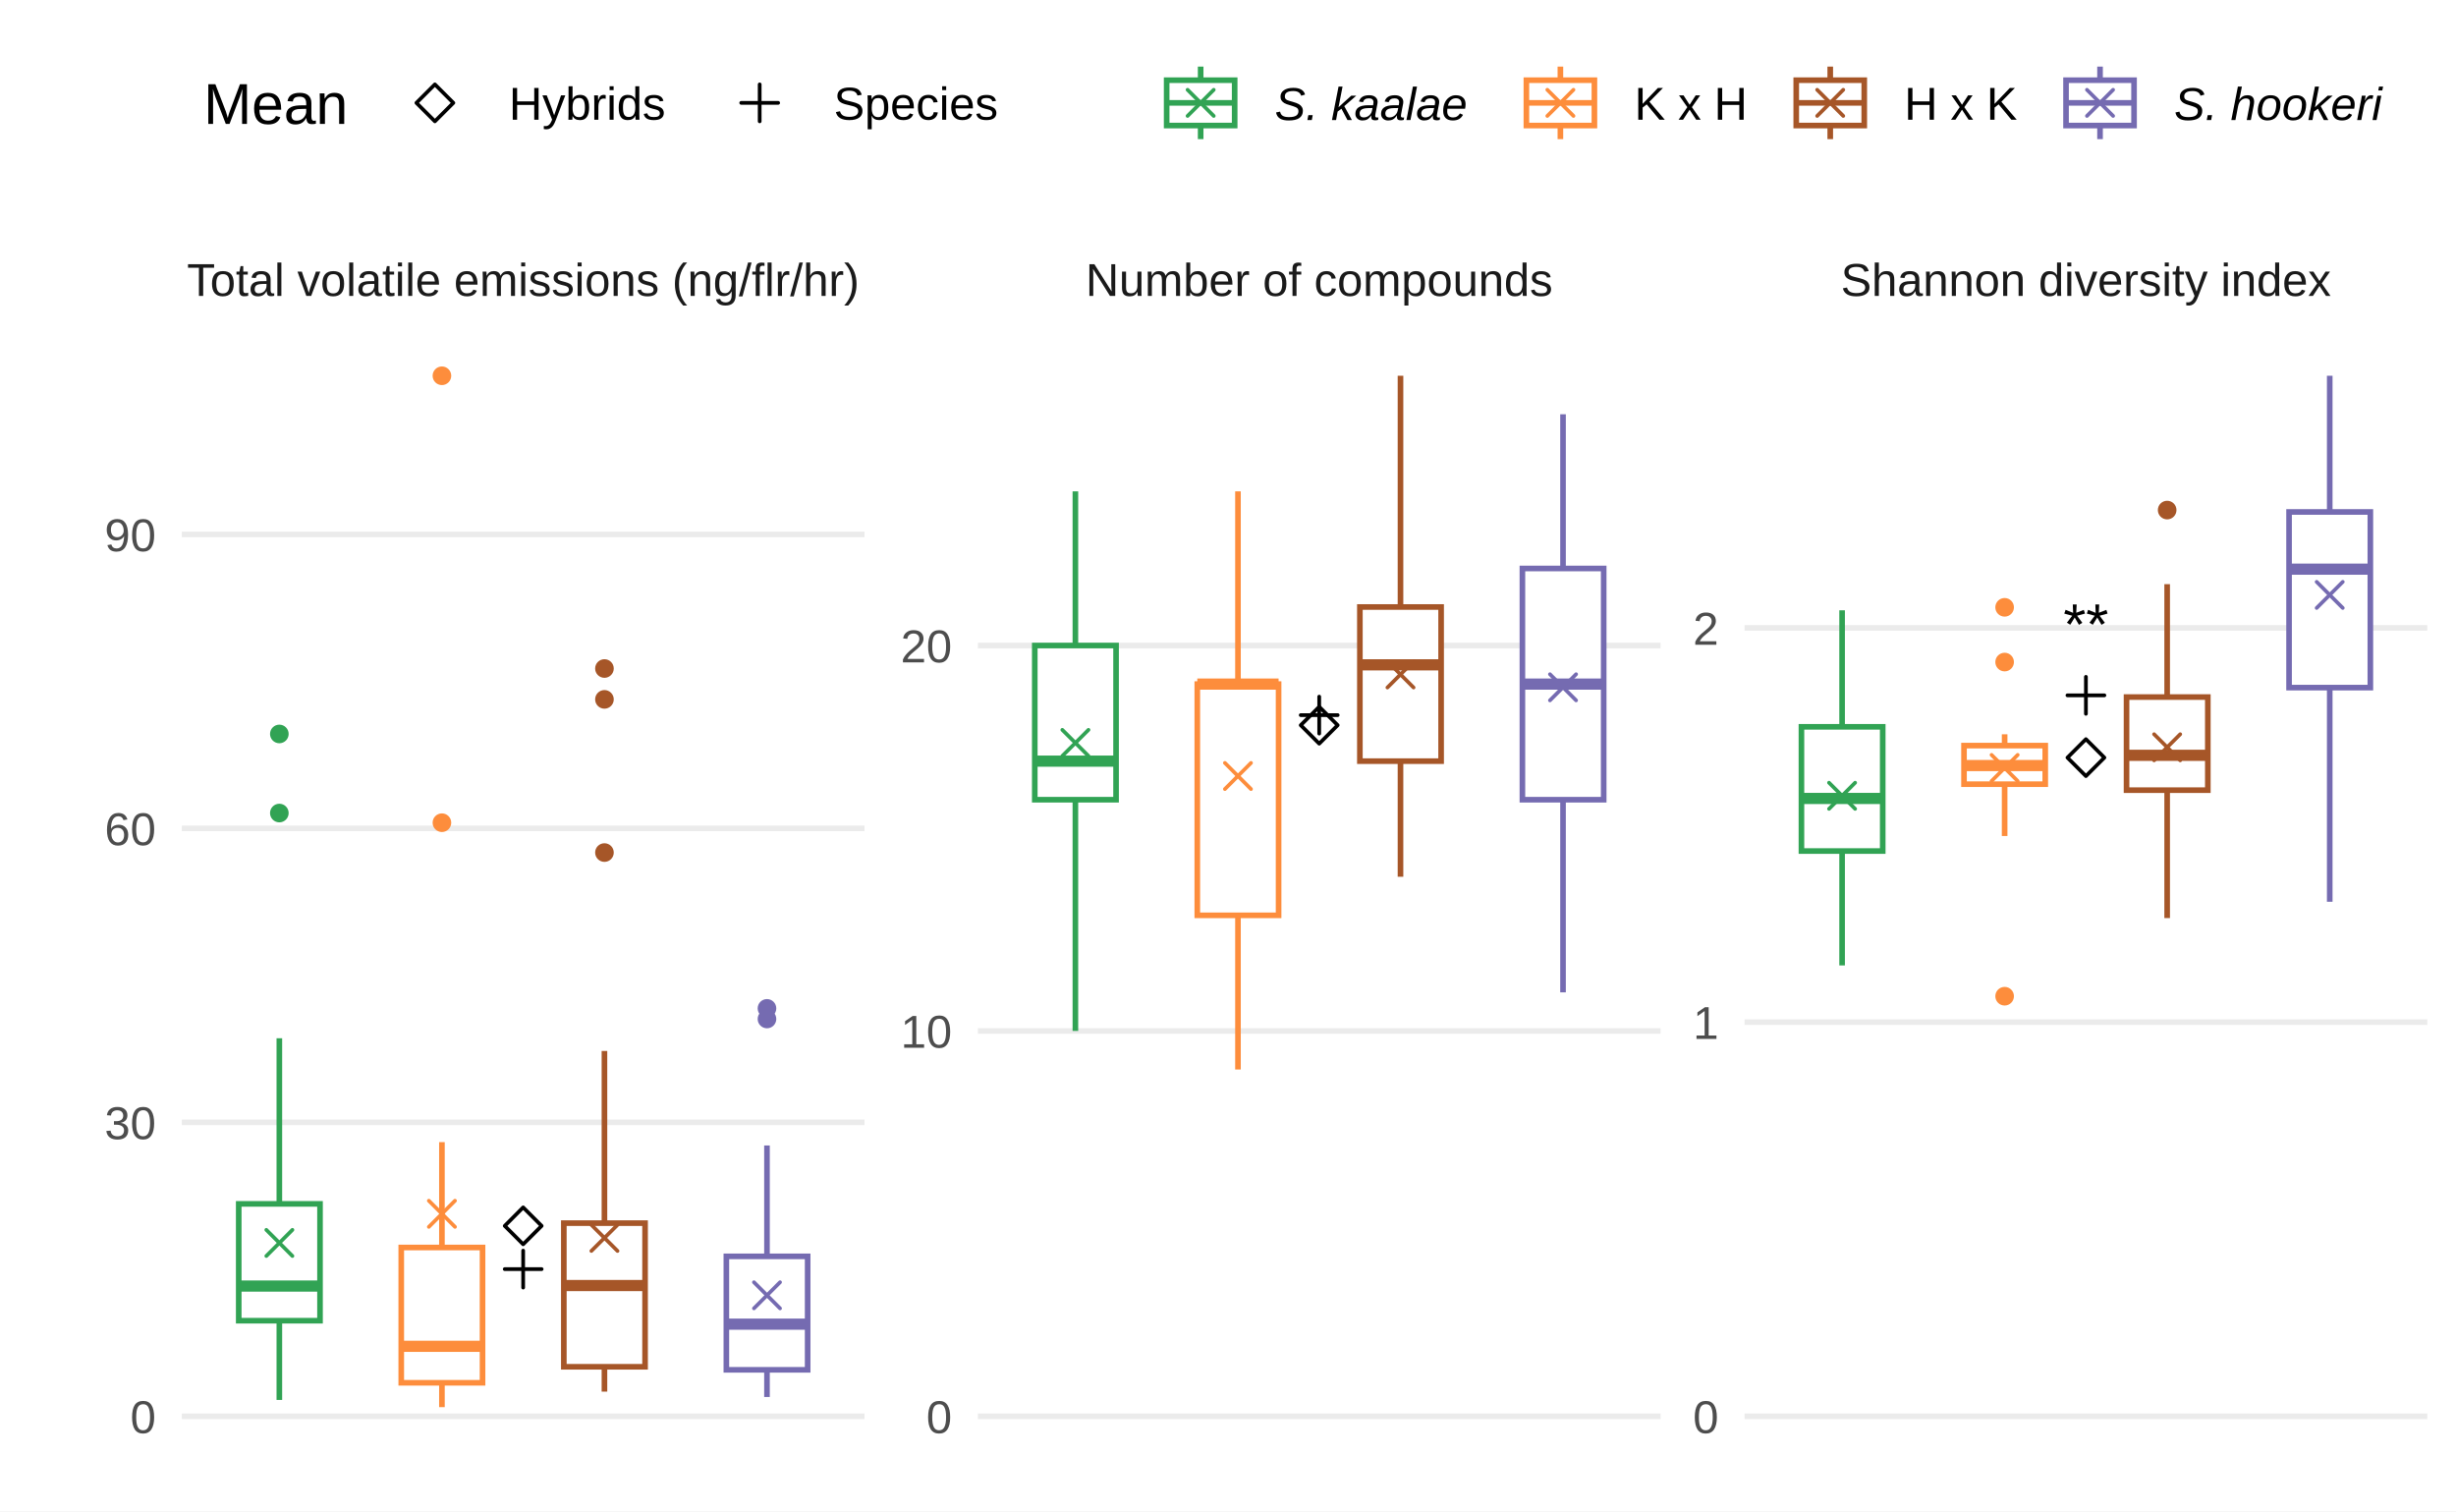
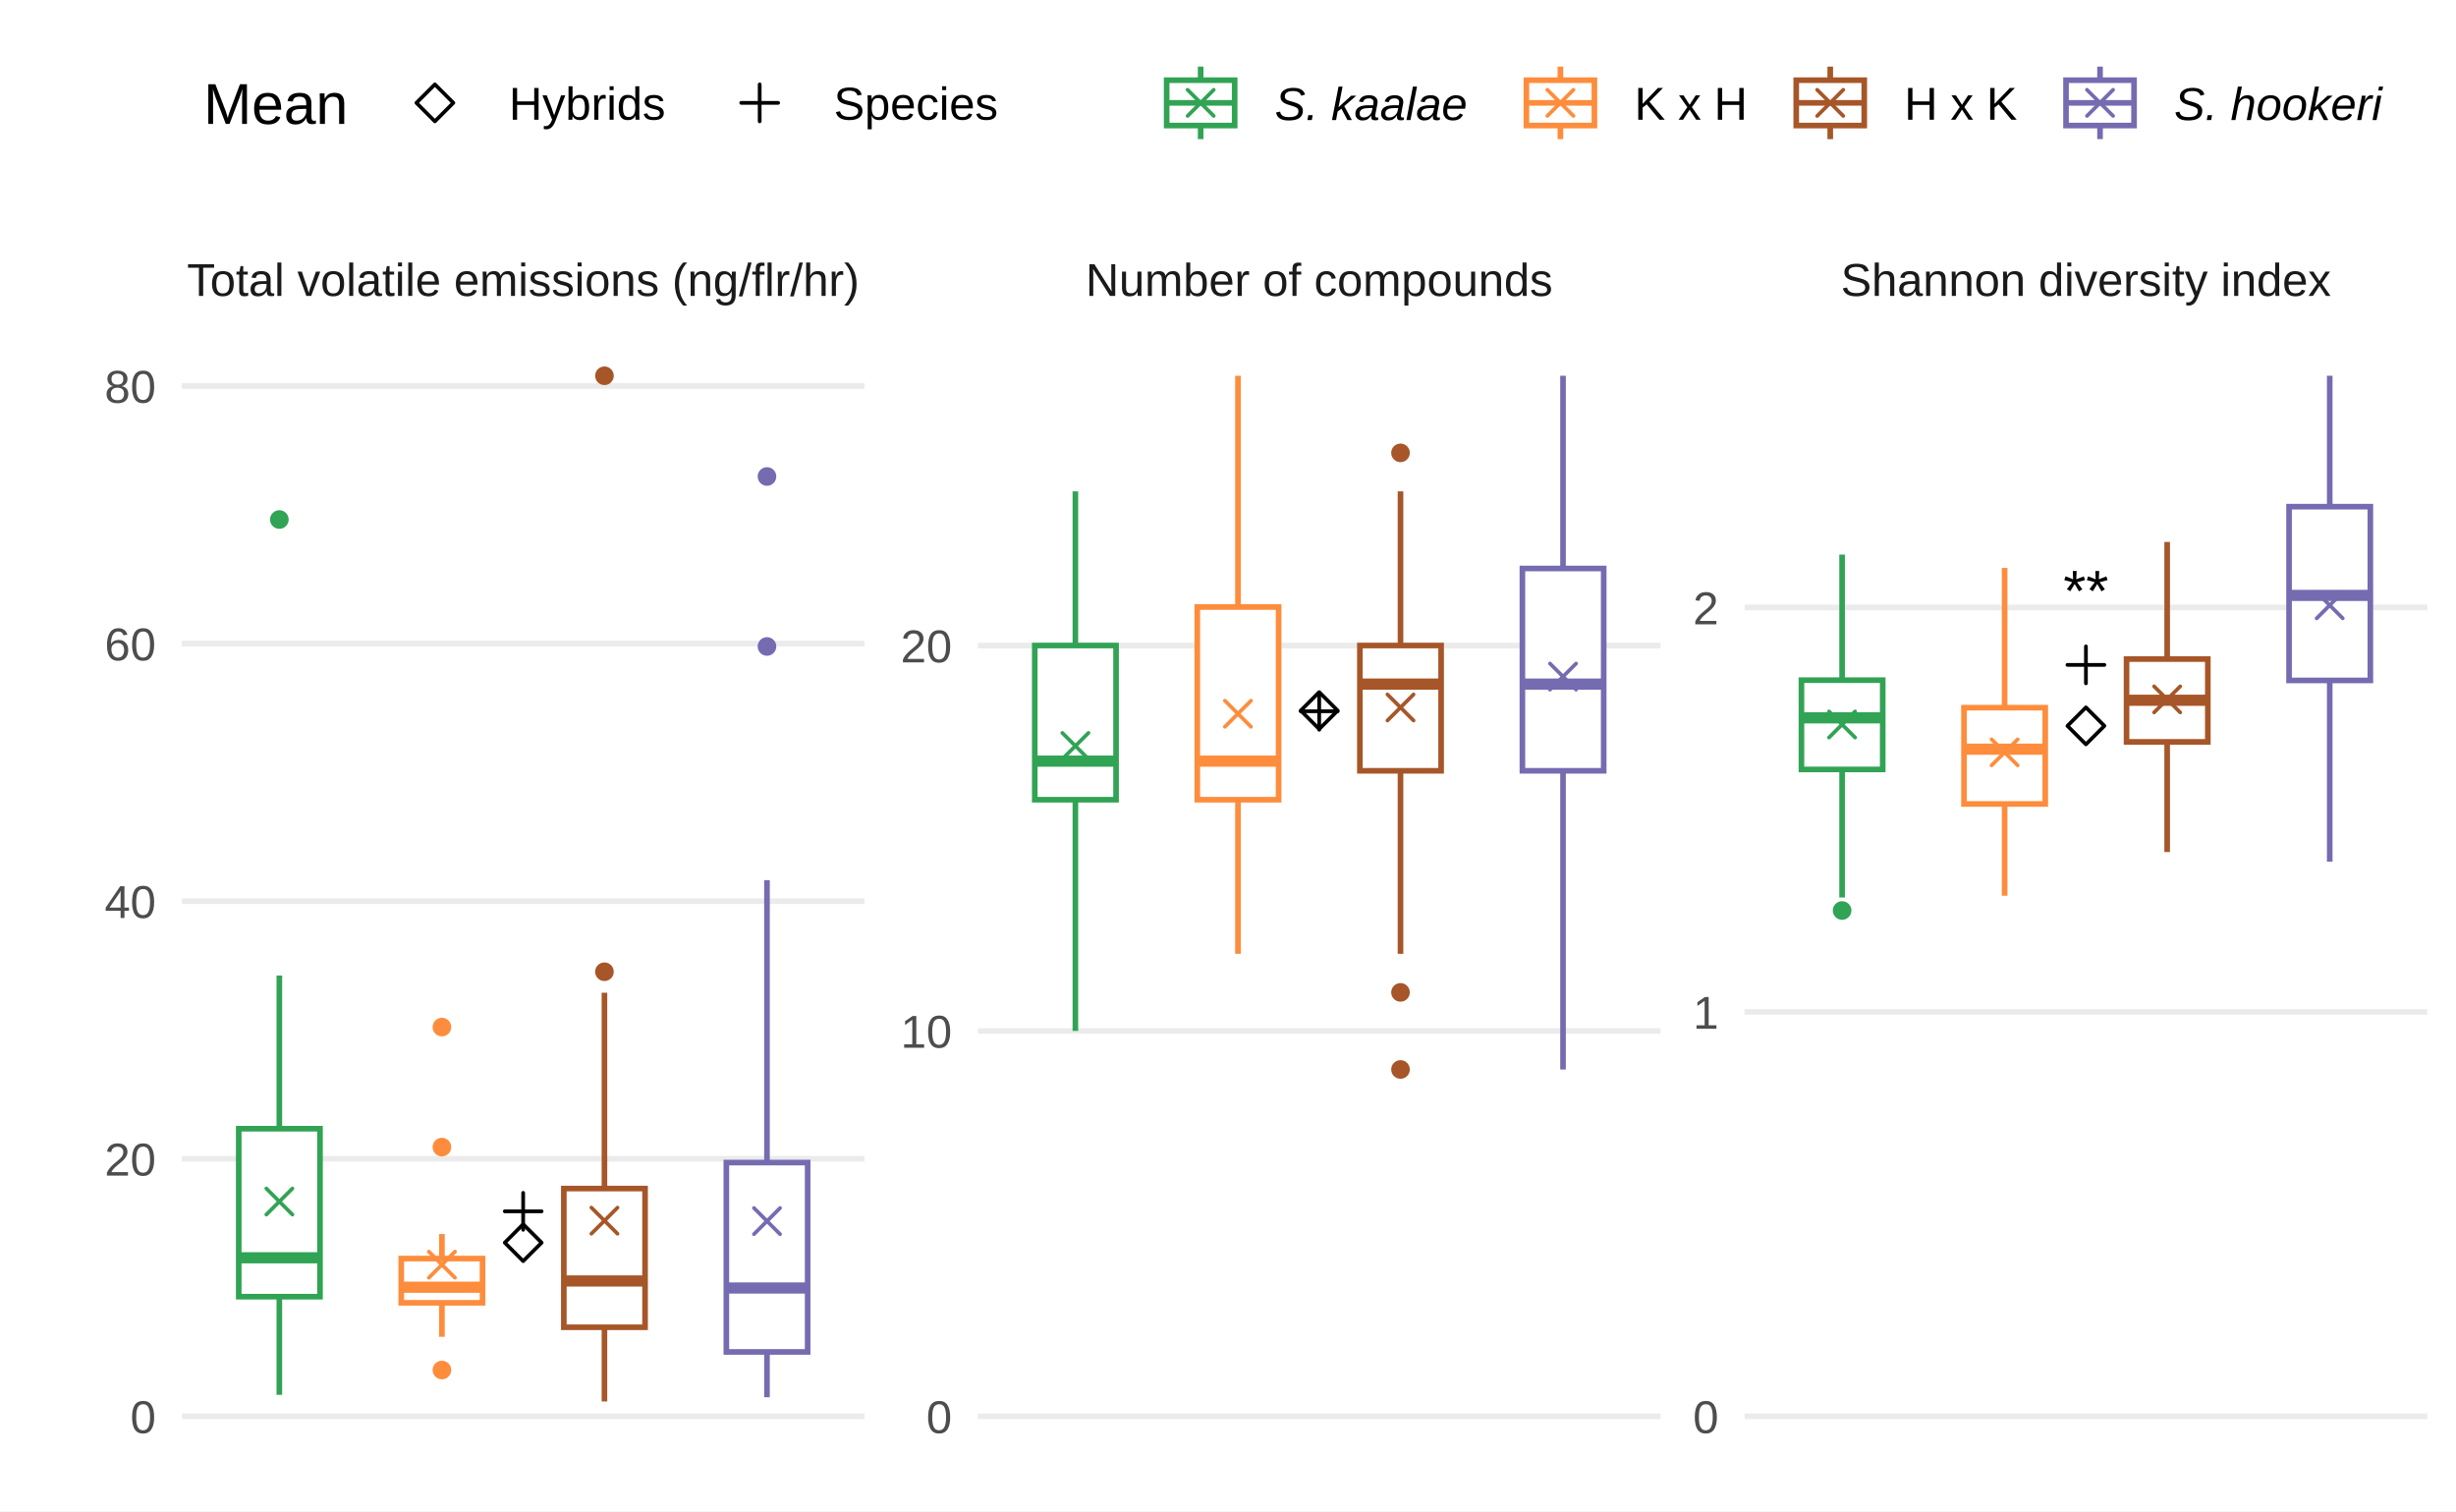
<svg xmlns="http://www.w3.org/2000/svg" class="svglite" width="468.00pt" height="288.00pt" viewBox="0 0 468.00 288.00">
  <defs>
    <style type="text/css">
    .svglite line, .svglite polyline, .svglite polygon, .svglite path, .svglite rect, .svglite circle {
      fill: none;
      stroke: #000000;
      stroke-linecap: round;
      stroke-linejoin: round;
      stroke-miterlimit: 10.00;
    }
    .svglite text {
      white-space: pre;
    }
  </style>
  </defs>
  <rect width="100%" height="100%" style="stroke: none; fill: #FFFFFF;" />
  <defs>
    <clipPath id="cpMC4wMHw0NjguMDB8MC4wMHwyODguMDA=">
      <rect x="0.00" y="0.00" width="468.00" height="288.00" />
    </clipPath>
  </defs>
  <g clip-path="url(#cpMC4wMHw0NjguMDB8MC4wMHwyODguMDA=)">
</g>
  <defs>
    <clipPath id="cpMzQuNjV8MTY0Ljc0fDYxLjY5fDI3OS43OA==">
      <rect x="34.65" y="61.69" width="130.09" height="218.09" />
    </clipPath>
  </defs>
  <g clip-path="url(#cpMzQuNjV8MTY0Ljc0fDYxLjY5fDI3OS43OA==)">
    <polyline points="34.65,269.87 164.74,269.87 " style="stroke-width: 1.07; stroke: #EBEBEB; stroke-linecap: butt;" />
-     <polyline points="34.65,213.85 164.74,213.85 " style="stroke-width: 1.07; stroke: #EBEBEB; stroke-linecap: butt;" />
-     <polyline points="34.65,157.84 164.74,157.84 " style="stroke-width: 1.07; stroke: #EBEBEB; stroke-linecap: butt;" />
-     <polyline points="34.65,101.83 164.74,101.83 " style="stroke-width: 1.07; stroke: #EBEBEB; stroke-linecap: butt;" />
-     <circle cx="53.23" cy="154.92" r="1.42" style="stroke-width: 0.71; stroke: #31A354; fill: #31A354;" />
-     <circle cx="53.23" cy="139.85" r="1.42" style="stroke-width: 0.71; stroke: #31A354; fill: #31A354;" />
-     <line x1="53.23" y1="229.39" x2="53.23" y2="197.83" style="stroke-width: 1.07; stroke: #31A354; stroke-linecap: butt;" />
-     <line x1="53.23" y1="251.65" x2="53.23" y2="266.75" style="stroke-width: 1.07; stroke: #31A354; stroke-linecap: butt;" />
-     <polygon points="45.49,229.39 45.49,251.65 60.98,251.65 60.98,229.39 45.49,229.39 " style="stroke-width: 1.07; stroke: #31A354; stroke-linecap: butt; stroke-linejoin: miter; fill: #FFFFFF;" />
-     <line x1="45.49" y1="245.05" x2="60.98" y2="245.05" style="stroke-width: 2.13; stroke: #31A354; stroke-linecap: butt; stroke-linejoin: miter;" />
-     <circle cx="84.21" cy="156.76" r="1.42" style="stroke-width: 0.71; stroke: #FD8D3C; fill: #FD8D3C;" />
-     <circle cx="84.21" cy="71.60" r="1.42" style="stroke-width: 0.71; stroke: #FD8D3C; fill: #FD8D3C;" />
-     <line x1="84.21" y1="237.70" x2="84.21" y2="217.62" style="stroke-width: 1.07; stroke: #FD8D3C; stroke-linecap: butt;" />
-     <line x1="84.21" y1="263.48" x2="84.21" y2="268.12" style="stroke-width: 1.07; stroke: #FD8D3C; stroke-linecap: butt;" />
-     <polygon points="76.46,237.70 76.46,263.48 91.95,263.48 91.95,237.70 76.46,237.70 " style="stroke-width: 1.07; stroke: #FD8D3C; stroke-linecap: butt; stroke-linejoin: miter; fill: #FFFFFF;" />
-     <line x1="76.46" y1="256.53" x2="91.95" y2="256.53" style="stroke-width: 2.13; stroke: #FD8D3C; stroke-linecap: butt; stroke-linejoin: miter;" />
-     <circle cx="115.18" cy="127.38" r="1.42" style="stroke-width: 0.71; stroke: #A65628; fill: #A65628;" />
-     <circle cx="115.18" cy="162.45" r="1.42" style="stroke-width: 0.71; stroke: #A65628; fill: #A65628;" />
-     <circle cx="115.18" cy="133.26" r="1.42" style="stroke-width: 0.71; stroke: #A65628; fill: #A65628;" />
-     <line x1="115.18" y1="233.06" x2="115.18" y2="200.26" style="stroke-width: 1.07; stroke: #A65628; stroke-linecap: butt;" />
-     <line x1="115.18" y1="260.43" x2="115.18" y2="265.16" style="stroke-width: 1.07; stroke: #A65628; stroke-linecap: butt;" />
-     <polygon points="107.44,233.06 107.44,260.43 122.92,260.43 122.92,233.06 107.44,233.06 " style="stroke-width: 1.07; stroke: #A65628; stroke-linecap: butt; stroke-linejoin: miter; fill: #FFFFFF;" />
-     <line x1="107.44" y1="244.95" x2="122.92" y2="244.95" style="stroke-width: 2.13; stroke: #A65628; stroke-linecap: butt; stroke-linejoin: miter;" />
-     <circle cx="146.15" cy="192.14" r="1.42" style="stroke-width: 0.71; stroke: #756BB1; fill: #756BB1;" />
-     <circle cx="146.15" cy="194.16" r="1.42" style="stroke-width: 0.71; stroke: #756BB1; fill: #756BB1;" />
-     <line x1="146.15" y1="239.39" x2="146.15" y2="218.26" style="stroke-width: 1.07; stroke: #756BB1; stroke-linecap: butt;" />
-     <line x1="146.15" y1="261.01" x2="146.15" y2="266.18" style="stroke-width: 1.07; stroke: #756BB1; stroke-linecap: butt;" />
-     <polygon points="138.41,239.39 138.41,261.01 153.90,261.01 153.90,239.39 138.41,239.39 " style="stroke-width: 1.07; stroke: #756BB1; stroke-linecap: butt; stroke-linejoin: miter; fill: #FFFFFF;" />
-     <line x1="138.41" y1="252.31" x2="153.90" y2="252.31" style="stroke-width: 2.13; stroke: #756BB1; stroke-linecap: butt; stroke-linejoin: miter;" />
-     <text x="99.69" y="233.97" text-anchor="middle" style="font-size: 11.04px; font-family: &quot;Arial&quot;;"> </text>
-     <line x1="50.75" y1="239.32" x2="55.72" y2="234.34" style="stroke-width: 0.71; stroke: #31A354;" />
-     <line x1="50.75" y1="234.34" x2="55.72" y2="239.32" style="stroke-width: 0.71; stroke: #31A354;" />
-     <line x1="81.72" y1="233.77" x2="86.70" y2="228.79" style="stroke-width: 0.71; stroke: #FD8D3C;" />
-     <line x1="81.72" y1="228.79" x2="86.70" y2="233.77" style="stroke-width: 0.71; stroke: #FD8D3C;" />
-     <line x1="112.69" y1="238.36" x2="117.67" y2="233.39" style="stroke-width: 0.71; stroke: #A65628;" />
-     <line x1="112.69" y1="233.39" x2="117.67" y2="238.36" style="stroke-width: 0.71; stroke: #A65628;" />
-     <line x1="143.67" y1="249.30" x2="148.64" y2="244.32" style="stroke-width: 0.71; stroke: #756BB1;" />
-     <line x1="143.67" y1="244.32" x2="148.64" y2="249.30" style="stroke-width: 0.71; stroke: #756BB1;" />
-     <line x1="96.18" y1="241.82" x2="103.21" y2="241.82" style="stroke-width: 0.71;" />
-     <line x1="99.69" y1="245.34" x2="99.69" y2="238.30" style="stroke-width: 0.71;" />
-     <polygon points="96.18,233.58 99.69,230.06 103.21,233.58 99.69,237.09 " style="stroke-width: 0.71;" />
+     <polyline points="34.65,220.79 164.74,220.79 " style="stroke-width: 1.07; stroke: #EBEBEB; stroke-linecap: butt;" />
+     <polyline points="34.65,171.71 164.74,171.71 " style="stroke-width: 1.07; stroke: #EBEBEB; stroke-linecap: butt;" />
+     <polyline points="34.65,122.63 164.74,122.63 " style="stroke-width: 1.07; stroke: #EBEBEB; stroke-linecap: butt;" />
+     <polyline points="34.65,73.56 164.74,73.56 " style="stroke-width: 1.07; stroke: #EBEBEB; stroke-linecap: butt;" />
+     <circle cx="53.23" cy="98.99" r="1.42" style="stroke-width: 0.71; stroke: #31A354; fill: #31A354;" />
+     <line x1="53.23" y1="215.07" x2="53.23" y2="185.88" style="stroke-width: 1.07; stroke: #31A354; stroke-linecap: butt;" />
+     <line x1="53.23" y1="247.07" x2="53.23" y2="265.78" style="stroke-width: 1.07; stroke: #31A354; stroke-linecap: butt;" />
+     <polygon points="45.49,215.07 45.49,247.07 60.98,247.07 60.98,215.07 45.49,215.07 " style="stroke-width: 1.07; stroke: #31A354; stroke-linecap: butt; stroke-linejoin: miter; fill: #FFFFFF;" />
+     <line x1="45.49" y1="239.66" x2="60.98" y2="239.66" style="stroke-width: 2.13; stroke: #31A354; stroke-linecap: butt; stroke-linejoin: miter;" />
+     <circle cx="84.21" cy="261.05" r="1.42" style="stroke-width: 0.71; stroke: #FD8D3C; fill: #FD8D3C;" />
+     <circle cx="84.21" cy="218.57" r="1.42" style="stroke-width: 0.71; stroke: #FD8D3C; fill: #FD8D3C;" />
+     <circle cx="84.21" cy="195.70" r="1.42" style="stroke-width: 0.71; stroke: #FD8D3C; fill: #FD8D3C;" />
+     <line x1="84.21" y1="239.81" x2="84.21" y2="235.14" style="stroke-width: 1.07; stroke: #FD8D3C; stroke-linecap: butt;" />
+     <line x1="84.21" y1="248.24" x2="84.21" y2="254.72" style="stroke-width: 1.07; stroke: #FD8D3C; stroke-linecap: butt;" />
+     <polygon points="76.46,239.81 76.46,248.24 91.95,248.24 91.95,239.81 76.46,239.81 " style="stroke-width: 1.07; stroke: #FD8D3C; stroke-linecap: butt; stroke-linejoin: miter; fill: #FFFFFF;" />
+     <line x1="76.46" y1="245.27" x2="91.95" y2="245.27" style="stroke-width: 2.13; stroke: #FD8D3C; stroke-linecap: butt; stroke-linejoin: miter;" />
+     <circle cx="115.18" cy="185.16" r="1.42" style="stroke-width: 0.71; stroke: #A65628; fill: #A65628;" />
+     <circle cx="115.18" cy="71.60" r="1.42" style="stroke-width: 0.71; stroke: #A65628; fill: #A65628;" />
+     <line x1="115.18" y1="226.47" x2="115.18" y2="189.16" style="stroke-width: 1.07; stroke: #A65628; stroke-linecap: butt;" />
+     <line x1="115.18" y1="252.90" x2="115.18" y2="267.04" style="stroke-width: 1.07; stroke: #A65628; stroke-linecap: butt;" />
+     <polygon points="107.44,226.47 107.44,252.90 122.92,252.90 122.92,226.47 107.44,226.47 " style="stroke-width: 1.07; stroke: #A65628; stroke-linecap: butt; stroke-linejoin: miter; fill: #FFFFFF;" />
+     <line x1="107.44" y1="244.08" x2="122.92" y2="244.08" style="stroke-width: 2.13; stroke: #A65628; stroke-linecap: butt; stroke-linejoin: miter;" />
+     <circle cx="146.15" cy="90.79" r="1.42" style="stroke-width: 0.71; stroke: #756BB1; fill: #756BB1;" />
+     <circle cx="146.15" cy="123.18" r="1.42" style="stroke-width: 0.71; stroke: #756BB1; fill: #756BB1;" />
+     <line x1="146.15" y1="221.52" x2="146.15" y2="167.71" style="stroke-width: 1.07; stroke: #756BB1; stroke-linecap: butt;" />
+     <line x1="146.15" y1="257.60" x2="146.15" y2="266.23" style="stroke-width: 1.07; stroke: #756BB1; stroke-linecap: butt;" />
+     <polygon points="138.41,221.52 138.41,257.60 153.90,257.60 153.90,221.52 138.41,221.52 " style="stroke-width: 1.07; stroke: #756BB1; stroke-linecap: butt; stroke-linejoin: miter; fill: #FFFFFF;" />
+     <line x1="138.41" y1="245.42" x2="153.90" y2="245.42" style="stroke-width: 2.13; stroke: #756BB1; stroke-linecap: butt; stroke-linejoin: miter;" />
+     <text x="99.69" y="230.92" text-anchor="middle" style="font-size: 11.04px; font-family: &quot;Arial&quot;;"> </text>
+     <line x1="50.75" y1="231.43" x2="55.72" y2="226.46" style="stroke-width: 0.71; stroke: #31A354;" />
+     <line x1="50.75" y1="226.46" x2="55.72" y2="231.43" style="stroke-width: 0.71; stroke: #31A354;" />
+     <line x1="81.72" y1="243.46" x2="86.70" y2="238.49" style="stroke-width: 0.71; stroke: #FD8D3C;" />
+     <line x1="81.72" y1="238.49" x2="86.70" y2="243.46" style="stroke-width: 0.71; stroke: #FD8D3C;" />
+     <line x1="112.69" y1="235.08" x2="117.67" y2="230.10" style="stroke-width: 0.71; stroke: #A65628;" />
+     <line x1="112.69" y1="230.10" x2="117.67" y2="235.08" style="stroke-width: 0.71; stroke: #A65628;" />
+     <line x1="143.67" y1="235.16" x2="148.64" y2="230.18" style="stroke-width: 0.71; stroke: #756BB1;" />
+     <line x1="143.67" y1="230.18" x2="148.64" y2="235.16" style="stroke-width: 0.71; stroke: #756BB1;" />
+     <line x1="96.18" y1="230.81" x2="103.21" y2="230.81" style="stroke-width: 0.71;" />
+     <line x1="99.69" y1="234.33" x2="99.69" y2="227.29" style="stroke-width: 0.71;" />
+     <polygon points="96.18,236.78 99.69,233.27 103.21,236.78 99.69,240.30 " style="stroke-width: 0.71;" />
  </g>
  <g clip-path="url(#cpMC4wMHw0NjguMDB8MC4wMHwyODguMDA=)">
</g>
  <defs>
    <clipPath id="cpMTg2LjM0fDMxNi40M3w2MS42OXwyNzkuNzg=">
      <rect x="186.34" y="61.69" width="130.09" height="218.09" />
    </clipPath>
  </defs>
  <g clip-path="url(#cpMTg2LjM0fDMxNi40M3w2MS42OXwyNzkuNzg=)">
    <polyline points="186.34,269.87 316.43,269.87 " style="stroke-width: 1.07; stroke: #EBEBEB; stroke-linecap: butt;" />
    <polyline points="186.34,196.44 316.43,196.44 " style="stroke-width: 1.07; stroke: #EBEBEB; stroke-linecap: butt;" />
    <polyline points="186.34,123.00 316.43,123.00 " style="stroke-width: 1.07; stroke: #EBEBEB; stroke-linecap: butt;" />
    <line x1="204.92" y1="123.00" x2="204.92" y2="93.63" style="stroke-width: 1.07; stroke: #31A354; stroke-linecap: butt;" />
    <line x1="204.92" y1="152.38" x2="204.92" y2="196.44" style="stroke-width: 1.07; stroke: #31A354; stroke-linecap: butt;" />
    <polygon points="197.18,123.00 197.18,152.38 212.67,152.38 212.67,123.00 197.18,123.00 " style="stroke-width: 1.07; stroke: #31A354; stroke-linecap: butt; stroke-linejoin: miter; fill: #FFFFFF;" />
    <line x1="197.18" y1="145.03" x2="212.67" y2="145.03" style="stroke-width: 2.13; stroke: #31A354; stroke-linecap: butt; stroke-linejoin: miter;" />
-     <line x1="235.90" y1="130.35" x2="235.90" y2="93.63" style="stroke-width: 1.07; stroke: #FD8D3C; stroke-linecap: butt;" />
-     <line x1="235.90" y1="174.41" x2="235.90" y2="203.78" style="stroke-width: 1.07; stroke: #FD8D3C; stroke-linecap: butt;" />
-     <polygon points="228.15,130.35 228.15,174.41 243.64,174.41 243.64,130.35 228.15,130.35 " style="stroke-width: 1.07; stroke: #FD8D3C; stroke-linecap: butt; stroke-linejoin: miter; fill: #FFFFFF;" />
-     <line x1="228.15" y1="130.35" x2="243.64" y2="130.35" style="stroke-width: 2.13; stroke: #FD8D3C; stroke-linecap: butt; stroke-linejoin: miter;" />
-     <line x1="266.87" y1="115.66" x2="266.87" y2="71.60" style="stroke-width: 1.07; stroke: #A65628; stroke-linecap: butt;" />
-     <line x1="266.87" y1="145.03" x2="266.87" y2="167.06" style="stroke-width: 1.07; stroke: #A65628; stroke-linecap: butt;" />
-     <polygon points="259.13,115.66 259.13,145.03 274.61,145.03 274.61,115.66 259.13,115.66 " style="stroke-width: 1.07; stroke: #A65628; stroke-linecap: butt; stroke-linejoin: miter; fill: #FFFFFF;" />
-     <line x1="259.13" y1="126.68" x2="274.61" y2="126.68" style="stroke-width: 2.13; stroke: #A65628; stroke-linecap: butt; stroke-linejoin: miter;" />
-     <line x1="297.84" y1="108.32" x2="297.84" y2="78.94" style="stroke-width: 1.07; stroke: #756BB1; stroke-linecap: butt;" />
-     <line x1="297.84" y1="152.38" x2="297.84" y2="189.09" style="stroke-width: 1.07; stroke: #756BB1; stroke-linecap: butt;" />
-     <polygon points="290.10,108.32 290.10,152.38 305.59,152.38 305.59,108.32 290.10,108.32 " style="stroke-width: 1.07; stroke: #756BB1; stroke-linecap: butt; stroke-linejoin: miter; fill: #FFFFFF;" />
+     <line x1="235.90" y1="115.66" x2="235.90" y2="71.60" style="stroke-width: 1.07; stroke: #FD8D3C; stroke-linecap: butt;" />
+     <line x1="235.90" y1="152.38" x2="235.90" y2="181.75" style="stroke-width: 1.07; stroke: #FD8D3C; stroke-linecap: butt;" />
+     <polygon points="228.15,115.66 228.15,152.38 243.64,152.38 243.64,115.66 228.15,115.66 " style="stroke-width: 1.07; stroke: #FD8D3C; stroke-linecap: butt; stroke-linejoin: miter; fill: #FFFFFF;" />
+     <line x1="228.15" y1="145.03" x2="243.64" y2="145.03" style="stroke-width: 2.13; stroke: #FD8D3C; stroke-linecap: butt; stroke-linejoin: miter;" />
+     <circle cx="266.87" cy="86.29" r="1.42" style="stroke-width: 0.71; stroke: #A65628; fill: #A65628;" />
+     <circle cx="266.87" cy="203.78" r="1.42" style="stroke-width: 0.71; stroke: #A65628; fill: #A65628;" />
+     <circle cx="266.87" cy="189.09" r="1.42" style="stroke-width: 0.71; stroke: #A65628; fill: #A65628;" />
+     <line x1="266.87" y1="123.00" x2="266.87" y2="93.63" style="stroke-width: 1.07; stroke: #A65628; stroke-linecap: butt;" />
+     <line x1="266.87" y1="146.87" x2="266.87" y2="181.75" style="stroke-width: 1.07; stroke: #A65628; stroke-linecap: butt;" />
+     <polygon points="259.13,123.00 259.13,146.87 274.61,146.87 274.61,123.00 259.13,123.00 " style="stroke-width: 1.07; stroke: #A65628; stroke-linecap: butt; stroke-linejoin: miter; fill: #FFFFFF;" />
+     <line x1="259.13" y1="130.35" x2="274.61" y2="130.35" style="stroke-width: 2.13; stroke: #A65628; stroke-linecap: butt; stroke-linejoin: miter;" />
+     <line x1="297.84" y1="108.32" x2="297.84" y2="71.60" style="stroke-width: 1.07; stroke: #756BB1; stroke-linecap: butt;" />
+     <line x1="297.84" y1="146.87" x2="297.84" y2="203.78" style="stroke-width: 1.07; stroke: #756BB1; stroke-linecap: butt;" />
+     <polygon points="290.10,108.32 290.10,146.87 305.59,146.87 305.59,108.32 290.10,108.32 " style="stroke-width: 1.07; stroke: #756BB1; stroke-linecap: butt; stroke-linejoin: miter; fill: #FFFFFF;" />
    <line x1="290.10" y1="130.35" x2="305.59" y2="130.35" style="stroke-width: 2.13; stroke: #756BB1; stroke-linecap: butt; stroke-linejoin: miter;" />
-     <text x="251.38" y="126.92" text-anchor="middle" style="font-size: 11.04px; font-family: &quot;Arial&quot;;"> </text>
-     <line x1="202.43" y1="144.04" x2="207.41" y2="139.07" style="stroke-width: 0.71; stroke: #31A354;" />
-     <line x1="202.43" y1="139.07" x2="207.41" y2="144.04" style="stroke-width: 0.71; stroke: #31A354;" />
-     <line x1="233.41" y1="150.35" x2="238.38" y2="145.37" style="stroke-width: 0.71; stroke: #FD8D3C;" />
-     <line x1="233.41" y1="145.37" x2="238.38" y2="150.35" style="stroke-width: 0.71; stroke: #FD8D3C;" />
-     <line x1="264.38" y1="131.00" x2="269.36" y2="126.02" style="stroke-width: 0.71; stroke: #A65628;" />
-     <line x1="264.38" y1="126.02" x2="269.36" y2="131.00" style="stroke-width: 0.71; stroke: #A65628;" />
-     <line x1="295.35" y1="133.45" x2="300.33" y2="128.47" style="stroke-width: 0.71; stroke: #756BB1;" />
-     <line x1="295.35" y1="128.47" x2="300.33" y2="133.45" style="stroke-width: 0.71; stroke: #756BB1;" />
-     <line x1="247.86" y1="136.26" x2="254.90" y2="136.26" style="stroke-width: 0.71;" />
-     <line x1="251.38" y1="139.78" x2="251.38" y2="132.74" style="stroke-width: 0.71;" />
-     <polygon points="247.86,138.18 251.38,134.67 254.90,138.18 251.38,141.70 " style="stroke-width: 0.71;" />
+     <text x="251.38" y="125.98" text-anchor="middle" style="font-size: 11.04px; font-family: &quot;Arial&quot;;"> </text>
+     <line x1="202.43" y1="144.62" x2="207.41" y2="139.65" style="stroke-width: 0.71; stroke: #31A354;" />
+     <line x1="202.43" y1="139.65" x2="207.41" y2="144.62" style="stroke-width: 0.71; stroke: #31A354;" />
+     <line x1="233.41" y1="138.48" x2="238.38" y2="133.51" style="stroke-width: 0.71; stroke: #FD8D3C;" />
+     <line x1="233.41" y1="133.51" x2="238.38" y2="138.48" style="stroke-width: 0.71; stroke: #FD8D3C;" />
+     <line x1="264.38" y1="137.29" x2="269.36" y2="132.32" style="stroke-width: 0.71; stroke: #A65628;" />
+     <line x1="264.38" y1="132.32" x2="269.36" y2="137.29" style="stroke-width: 0.71; stroke: #A65628;" />
+     <line x1="295.35" y1="131.41" x2="300.33" y2="126.43" style="stroke-width: 0.71; stroke: #756BB1;" />
+     <line x1="295.35" y1="126.43" x2="300.33" y2="131.41" style="stroke-width: 0.71; stroke: #756BB1;" />
+     <line x1="247.86" y1="135.53" x2="254.90" y2="135.53" style="stroke-width: 0.71;" />
+     <line x1="251.38" y1="139.05" x2="251.38" y2="132.01" style="stroke-width: 0.71;" />
+     <polygon points="247.86,135.40 251.38,131.88 254.90,135.40 251.38,138.92 " style="stroke-width: 0.71;" />
  </g>
  <g clip-path="url(#cpMC4wMHw0NjguMDB8MC4wMHwyODguMDA=)">
</g>
  <defs>
    <clipPath id="cpMzMyLjQzfDQ2Mi41Mnw2MS42OXwyNzkuNzg=">
      <rect x="332.43" y="61.69" width="130.09" height="218.09" />
    </clipPath>
  </defs>
  <g clip-path="url(#cpMzMyLjQzfDQ2Mi41Mnw2MS42OXwyNzkuNzg=)">
    <polyline points="332.43,269.87 462.52,269.87 " style="stroke-width: 1.07; stroke: #EBEBEB; stroke-linecap: butt;" />
-     <polyline points="332.43,194.76 462.52,194.76 " style="stroke-width: 1.07; stroke: #EBEBEB; stroke-linecap: butt;" />
-     <polyline points="332.43,119.64 462.52,119.64 " style="stroke-width: 1.07; stroke: #EBEBEB; stroke-linecap: butt;" />
-     <line x1="351.02" y1="138.49" x2="351.02" y2="116.29" style="stroke-width: 1.07; stroke: #31A354; stroke-linecap: butt;" />
-     <line x1="351.02" y1="162.16" x2="351.02" y2="183.95" style="stroke-width: 1.07; stroke: #31A354; stroke-linecap: butt;" />
-     <polygon points="343.27,138.49 343.27,162.16 358.76,162.16 358.76,138.49 343.27,138.49 " style="stroke-width: 1.07; stroke: #31A354; stroke-linecap: butt; stroke-linejoin: miter; fill: #FFFFFF;" />
-     <line x1="343.27" y1="152.14" x2="358.76" y2="152.14" style="stroke-width: 2.13; stroke: #31A354; stroke-linecap: butt; stroke-linejoin: miter;" />
-     <circle cx="381.99" cy="115.72" r="1.42" style="stroke-width: 0.71; stroke: #FD8D3C; fill: #FD8D3C;" />
-     <circle cx="381.99" cy="126.15" r="1.42" style="stroke-width: 0.71; stroke: #FD8D3C; fill: #FD8D3C;" />
-     <circle cx="381.99" cy="189.82" r="1.42" style="stroke-width: 0.71; stroke: #FD8D3C; fill: #FD8D3C;" />
-     <line x1="381.99" y1="142.07" x2="381.99" y2="139.91" style="stroke-width: 1.07; stroke: #FD8D3C; stroke-linecap: butt;" />
-     <line x1="381.99" y1="149.42" x2="381.99" y2="159.30" style="stroke-width: 1.07; stroke: #FD8D3C; stroke-linecap: butt;" />
-     <polygon points="374.25,142.07 374.25,149.42 389.73,149.42 389.73,142.07 374.25,142.07 " style="stroke-width: 1.07; stroke: #FD8D3C; stroke-linecap: butt; stroke-linejoin: miter; fill: #FFFFFF;" />
-     <line x1="374.25" y1="145.87" x2="389.73" y2="145.87" style="stroke-width: 2.13; stroke: #FD8D3C; stroke-linecap: butt; stroke-linejoin: miter;" />
-     <circle cx="412.96" cy="97.19" r="1.42" style="stroke-width: 0.71; stroke: #A65628; fill: #A65628;" />
-     <line x1="412.96" y1="132.82" x2="412.96" y2="111.31" style="stroke-width: 1.07; stroke: #A65628; stroke-linecap: butt;" />
-     <line x1="412.96" y1="150.56" x2="412.96" y2="174.93" style="stroke-width: 1.07; stroke: #A65628; stroke-linecap: butt;" />
-     <polygon points="405.22,132.82 405.22,150.56 420.71,150.56 420.71,132.82 405.22,132.82 " style="stroke-width: 1.07; stroke: #A65628; stroke-linecap: butt; stroke-linejoin: miter; fill: #FFFFFF;" />
-     <line x1="405.22" y1="143.92" x2="420.71" y2="143.92" style="stroke-width: 2.13; stroke: #A65628; stroke-linecap: butt; stroke-linejoin: miter;" />
-     <line x1="443.94" y1="97.55" x2="443.94" y2="71.60" style="stroke-width: 1.07; stroke: #756BB1; stroke-linecap: butt;" />
-     <line x1="443.94" y1="131.02" x2="443.94" y2="171.82" style="stroke-width: 1.07; stroke: #756BB1; stroke-linecap: butt;" />
-     <polygon points="436.19,97.55 436.19,131.02 451.68,131.02 451.68,97.55 436.19,97.55 " style="stroke-width: 1.07; stroke: #756BB1; stroke-linecap: butt; stroke-linejoin: miter; fill: #FFFFFF;" />
-     <line x1="436.19" y1="108.45" x2="451.68" y2="108.45" style="stroke-width: 2.13; stroke: #756BB1; stroke-linecap: butt; stroke-linejoin: miter;" />
-     <text x="397.48" y="122.77" text-anchor="middle" style="font-size: 11.04px; font-family: &quot;Arial&quot;;">**</text>
-     <line x1="348.53" y1="154.12" x2="353.50" y2="149.14" style="stroke-width: 0.71; stroke: #31A354;" />
-     <line x1="348.53" y1="149.14" x2="353.50" y2="154.12" style="stroke-width: 0.71; stroke: #31A354;" />
-     <line x1="379.50" y1="148.82" x2="384.48" y2="143.84" style="stroke-width: 0.71; stroke: #FD8D3C;" />
-     <line x1="379.50" y1="143.84" x2="384.48" y2="148.82" style="stroke-width: 0.71; stroke: #FD8D3C;" />
-     <line x1="410.47" y1="144.88" x2="415.45" y2="139.90" style="stroke-width: 0.71; stroke: #A65628;" />
-     <line x1="410.47" y1="139.90" x2="415.45" y2="144.88" style="stroke-width: 0.71; stroke: #A65628;" />
-     <line x1="441.45" y1="115.84" x2="446.42" y2="110.87" style="stroke-width: 0.71; stroke: #756BB1;" />
-     <line x1="441.45" y1="110.87" x2="446.42" y2="115.84" style="stroke-width: 0.71; stroke: #756BB1;" />
-     <line x1="393.96" y1="132.49" x2="401.00" y2="132.49" style="stroke-width: 0.71;" />
-     <line x1="397.48" y1="136.01" x2="397.48" y2="128.97" style="stroke-width: 0.71;" />
-     <polygon points="393.96,144.36 397.48,140.84 401.00,144.36 397.48,147.88 " style="stroke-width: 0.71;" />
+     <polyline points="332.43,192.81 462.52,192.81 " style="stroke-width: 1.07; stroke: #EBEBEB; stroke-linecap: butt;" />
+     <polyline points="332.43,115.75 462.52,115.75 " style="stroke-width: 1.07; stroke: #EBEBEB; stroke-linecap: butt;" />
+     <circle cx="351.02" cy="173.49" r="1.42" style="stroke-width: 0.71; stroke: #31A354; fill: #31A354;" />
+     <line x1="351.02" y1="129.60" x2="351.02" y2="105.67" style="stroke-width: 1.07; stroke: #31A354; stroke-linecap: butt;" />
+     <line x1="351.02" y1="146.61" x2="351.02" y2="171.01" style="stroke-width: 1.07; stroke: #31A354; stroke-linecap: butt;" />
+     <polygon points="343.27,129.60 343.27,146.61 358.76,146.61 358.76,129.60 343.27,129.60 " style="stroke-width: 1.07; stroke: #31A354; stroke-linecap: butt; stroke-linejoin: miter; fill: #FFFFFF;" />
+     <line x1="343.27" y1="136.78" x2="358.76" y2="136.78" style="stroke-width: 2.13; stroke: #31A354; stroke-linecap: butt; stroke-linejoin: miter;" />
+     <line x1="381.99" y1="134.84" x2="381.99" y2="108.21" style="stroke-width: 1.07; stroke: #FD8D3C; stroke-linecap: butt;" />
+     <line x1="381.99" y1="153.19" x2="381.99" y2="170.68" style="stroke-width: 1.07; stroke: #FD8D3C; stroke-linecap: butt;" />
+     <polygon points="374.25,134.84 374.25,153.19 389.73,153.19 389.73,134.84 374.25,134.84 " style="stroke-width: 1.07; stroke: #FD8D3C; stroke-linecap: butt; stroke-linejoin: miter; fill: #FFFFFF;" />
+     <line x1="374.25" y1="142.75" x2="389.73" y2="142.75" style="stroke-width: 2.13; stroke: #FD8D3C; stroke-linecap: butt; stroke-linejoin: miter;" />
+     <line x1="412.96" y1="125.58" x2="412.96" y2="103.26" style="stroke-width: 1.07; stroke: #A65628; stroke-linecap: butt;" />
+     <line x1="412.96" y1="141.36" x2="412.96" y2="162.35" style="stroke-width: 1.07; stroke: #A65628; stroke-linecap: butt;" />
+     <polygon points="405.22,125.58 405.22,141.36 420.71,141.36 420.71,125.58 405.22,125.58 " style="stroke-width: 1.07; stroke: #A65628; stroke-linecap: butt; stroke-linejoin: miter; fill: #FFFFFF;" />
+     <line x1="405.22" y1="133.43" x2="420.71" y2="133.43" style="stroke-width: 2.13; stroke: #A65628; stroke-linecap: butt; stroke-linejoin: miter;" />
+     <line x1="443.94" y1="96.54" x2="443.94" y2="71.60" style="stroke-width: 1.07; stroke: #756BB1; stroke-linecap: butt;" />
+     <line x1="443.94" y1="129.65" x2="443.94" y2="164.19" style="stroke-width: 1.07; stroke: #756BB1; stroke-linecap: butt;" />
+     <polygon points="436.19,96.54 436.19,129.65 451.68,129.65 451.68,96.54 436.19,96.54 " style="stroke-width: 1.07; stroke: #756BB1; stroke-linecap: butt; stroke-linejoin: miter; fill: #FFFFFF;" />
+     <line x1="436.19" y1="113.45" x2="451.68" y2="113.45" style="stroke-width: 2.13; stroke: #756BB1; stroke-linecap: butt; stroke-linejoin: miter;" />
+     <text x="397.48" y="116.39" text-anchor="middle" style="font-size: 11.04px; font-family: &quot;Arial&quot;;">**</text>
+     <line x1="348.53" y1="140.53" x2="353.50" y2="135.56" style="stroke-width: 0.71; stroke: #31A354;" />
+     <line x1="348.53" y1="135.56" x2="353.50" y2="140.53" style="stroke-width: 0.71; stroke: #31A354;" />
+     <line x1="379.50" y1="145.84" x2="384.48" y2="140.87" style="stroke-width: 0.71; stroke: #FD8D3C;" />
+     <line x1="379.50" y1="140.87" x2="384.48" y2="145.84" style="stroke-width: 0.71; stroke: #FD8D3C;" />
+     <line x1="410.47" y1="135.75" x2="415.45" y2="130.78" style="stroke-width: 0.71; stroke: #A65628;" />
+     <line x1="410.47" y1="130.78" x2="415.45" y2="135.75" style="stroke-width: 0.71; stroke: #A65628;" />
+     <line x1="441.45" y1="117.82" x2="446.42" y2="112.84" style="stroke-width: 0.71; stroke: #756BB1;" />
+     <line x1="441.45" y1="112.84" x2="446.42" y2="117.82" style="stroke-width: 0.71; stroke: #756BB1;" />
+     <line x1="393.96" y1="126.69" x2="401.00" y2="126.69" style="stroke-width: 0.71;" />
+     <line x1="397.48" y1="130.20" x2="397.48" y2="123.17" style="stroke-width: 0.71;" />
+     <polygon points="393.96,138.31 397.48,134.79 401.00,138.31 397.48,141.83 " style="stroke-width: 0.71;" />
  </g>
  <g clip-path="url(#cpMC4wMHw0NjguMDB8MC4wMHwyODguMDA=)">
</g>
  <defs>
    <clipPath id="cpMzQuNjV8MTY0Ljc0fDQ0LjY4fDYxLjY5">
      <rect x="34.65" y="44.68" width="130.09" height="17.01" />
    </clipPath>
  </defs>
  <g clip-path="url(#cpMzQuNjV8MTY0Ljc0fDQ0LjY4fDYxLjY5)">
    <text x="99.69" y="56.39" text-anchor="middle" style="font-size: 8.80px;fill: #1A1A1A; font-family: &quot;Arial&quot;;">Total volatile emissions (ng/flr/hr)</text>
  </g>
  <g clip-path="url(#cpMC4wMHw0NjguMDB8MC4wMHwyODguMDA=)">
</g>
  <defs>
    <clipPath id="cpMTg2LjM0fDMxNi40M3w0NC42OHw2MS42OQ==">
      <rect x="186.34" y="44.68" width="130.09" height="17.01" />
    </clipPath>
  </defs>
  <g clip-path="url(#cpMTg2LjM0fDMxNi40M3w0NC42OHw2MS42OQ==)">
    <text x="251.38" y="56.39" text-anchor="middle" style="font-size: 8.80px;fill: #1A1A1A; font-family: &quot;Arial&quot;;">Number of compounds</text>
  </g>
  <g clip-path="url(#cpMC4wMHw0NjguMDB8MC4wMHwyODguMDA=)">
</g>
  <defs>
    <clipPath id="cpMzMyLjQzfDQ2Mi41Mnw0NC42OHw2MS42OQ==">
      <rect x="332.43" y="44.68" width="130.09" height="17.01" />
    </clipPath>
  </defs>
  <g clip-path="url(#cpMzMyLjQzfDQ2Mi41Mnw0NC42OHw2MS42OQ==)">
    <text x="397.48" y="56.39" text-anchor="middle" style="font-size: 8.80px;fill: #1A1A1A; font-family: &quot;Arial&quot;;">Shannon diversity index</text>
  </g>
  <g clip-path="url(#cpMC4wMHw0NjguMDB8MC4wMHwyODguMDA=)">
    <text x="327.50" y="273.08" text-anchor="end" style="font-size: 8.80px;fill: #4D4D4D; font-family: &quot;Arial&quot;;">0</text>
-     <text x="327.50" y="197.96" text-anchor="end" style="font-size: 8.80px;fill: #4D4D4D; font-family: &quot;Arial&quot;;">1</text>
-     <text x="327.50" y="122.85" text-anchor="end" style="font-size: 8.80px;fill: #4D4D4D; font-family: &quot;Arial&quot;;">2</text>
+     <text x="327.50" y="196.02" text-anchor="end" style="font-size: 8.80px;fill: #4D4D4D; font-family: &quot;Arial&quot;;">1</text>
+     <text x="327.50" y="118.96" text-anchor="end" style="font-size: 8.80px;fill: #4D4D4D; font-family: &quot;Arial&quot;;">2</text>
    <text x="181.41" y="273.08" text-anchor="end" style="font-size: 8.80px;fill: #4D4D4D; font-family: &quot;Arial&quot;;">0</text>
    <text x="181.41" y="199.64" text-anchor="end" style="font-size: 8.80px;fill: #4D4D4D; font-family: &quot;Arial&quot;;">10</text>
    <text x="181.41" y="126.21" text-anchor="end" style="font-size: 8.80px;fill: #4D4D4D; font-family: &quot;Arial&quot;;">20</text>
    <text x="29.72" y="273.08" text-anchor="end" style="font-size: 8.80px;fill: #4D4D4D; font-family: &quot;Arial&quot;;">0</text>
-     <text x="29.72" y="217.06" text-anchor="end" style="font-size: 8.80px;fill: #4D4D4D; font-family: &quot;Arial&quot;;">30</text>
-     <text x="29.72" y="161.05" text-anchor="end" style="font-size: 8.80px;fill: #4D4D4D; font-family: &quot;Arial&quot;;">60</text>
-     <text x="29.72" y="105.04" text-anchor="end" style="font-size: 8.80px;fill: #4D4D4D; font-family: &quot;Arial&quot;;">90</text>
+     <text x="29.72" y="224.00" text-anchor="end" style="font-size: 8.80px;fill: #4D4D4D; font-family: &quot;Arial&quot;;">20</text>
+     <text x="29.72" y="174.92" text-anchor="end" style="font-size: 8.80px;fill: #4D4D4D; font-family: &quot;Arial&quot;;">40</text>
+     <text x="29.72" y="125.84" text-anchor="end" style="font-size: 8.80px;fill: #4D4D4D; font-family: &quot;Arial&quot;;">60</text>
+     <text x="29.72" y="76.76" text-anchor="end" style="font-size: 8.80px;fill: #4D4D4D; font-family: &quot;Arial&quot;;">80</text>
    <text x="38.79" y="23.61" style="font-size: 11.00px; font-family: &quot;Arial&quot;;">Mean</text>
    <polygon points="79.35,19.60 82.87,16.08 86.39,19.60 82.87,23.12 " style="stroke-width: 0.71;" />
    <line x1="141.24" y1="19.60" x2="148.28" y2="19.60" style="stroke-width: 0.71;" />
    <line x1="144.76" y1="23.12" x2="144.76" y2="16.08" style="stroke-width: 0.71;" />
    <text x="96.99" y="22.81" style="font-size: 8.80px; font-family: &quot;Arial&quot;;">Hybrids</text>
    <text x="158.88" y="22.81" style="font-size: 8.80px; font-family: &quot;Arial&quot;;">Species</text>
    <polyline points="228.79,26.51 228.79,23.92 " style="stroke-width: 1.07; stroke: #31A354; stroke-linecap: butt; stroke-linejoin: miter;" />
    <polyline points="228.79,15.28 228.79,12.69 " style="stroke-width: 1.07; stroke: #31A354; stroke-linecap: butt; stroke-linejoin: miter;" />
    <rect x="222.31" y="15.28" width="12.96" height="8.64" style="stroke-width: 1.07; stroke: #31A354; stroke-linecap: butt; stroke-linejoin: miter; fill: #FFFFFF;" />
    <polyline points="222.31,19.60 235.27,19.60 " style="stroke-width: 1.07; stroke: #31A354; stroke-linecap: butt; stroke-linejoin: miter;" />
    <line x1="226.30" y1="22.09" x2="231.28" y2="17.11" style="stroke-width: 0.71; stroke: #31A354;" />
    <line x1="226.30" y1="17.11" x2="231.28" y2="22.09" style="stroke-width: 0.71; stroke: #31A354;" />
    <polyline points="297.34,26.51 297.34,23.92 " style="stroke-width: 1.07; stroke: #FD8D3C; stroke-linecap: butt; stroke-linejoin: miter;" />
    <polyline points="297.34,15.28 297.34,12.69 " style="stroke-width: 1.07; stroke: #FD8D3C; stroke-linecap: butt; stroke-linejoin: miter;" />
    <rect x="290.86" y="15.28" width="12.96" height="8.64" style="stroke-width: 1.07; stroke: #FD8D3C; stroke-linecap: butt; stroke-linejoin: miter; fill: #FFFFFF;" />
    <polyline points="290.86,19.60 303.82,19.60 " style="stroke-width: 1.07; stroke: #FD8D3C; stroke-linecap: butt; stroke-linejoin: miter;" />
    <line x1="294.85" y1="22.09" x2="299.83" y2="17.11" style="stroke-width: 0.71; stroke: #FD8D3C;" />
    <line x1="294.85" y1="17.11" x2="299.83" y2="22.09" style="stroke-width: 0.71; stroke: #FD8D3C;" />
    <polyline points="348.76,26.51 348.76,23.92 " style="stroke-width: 1.07; stroke: #A65628; stroke-linecap: butt; stroke-linejoin: miter;" />
    <polyline points="348.76,15.28 348.76,12.69 " style="stroke-width: 1.07; stroke: #A65628; stroke-linecap: butt; stroke-linejoin: miter;" />
    <rect x="342.28" y="15.28" width="12.96" height="8.64" style="stroke-width: 1.07; stroke: #A65628; stroke-linecap: butt; stroke-linejoin: miter; fill: #FFFFFF;" />
    <polyline points="342.28,19.60 355.24,19.60 " style="stroke-width: 1.07; stroke: #A65628; stroke-linecap: butt; stroke-linejoin: miter;" />
    <line x1="346.27" y1="22.09" x2="351.24" y2="17.11" style="stroke-width: 0.71; stroke: #A65628;" />
    <line x1="346.27" y1="17.11" x2="351.24" y2="22.09" style="stroke-width: 0.71; stroke: #A65628;" />
    <polyline points="400.17,26.51 400.17,23.92 " style="stroke-width: 1.07; stroke: #756BB1; stroke-linecap: butt; stroke-linejoin: miter;" />
    <polyline points="400.17,15.28 400.17,12.69 " style="stroke-width: 1.07; stroke: #756BB1; stroke-linecap: butt; stroke-linejoin: miter;" />
    <rect x="393.69" y="15.28" width="12.96" height="8.64" style="stroke-width: 1.07; stroke: #756BB1; stroke-linecap: butt; stroke-linejoin: miter; fill: #FFFFFF;" />
    <polyline points="393.69,19.60 406.65,19.60 " style="stroke-width: 1.07; stroke: #756BB1; stroke-linecap: butt; stroke-linejoin: miter;" />
    <line x1="397.68" y1="22.09" x2="402.66" y2="17.11" style="stroke-width: 0.71; stroke: #756BB1;" />
    <line x1="397.68" y1="17.11" x2="402.66" y2="22.09" style="stroke-width: 0.71; stroke: #756BB1;" />
    <text x="242.91" y="22.88" style="font-size: 8.80px; font-style: italic; font-family: &quot;Arial&quot;;">S. kaalae</text>
    <text x="311.46" y="22.81" style="font-size: 8.80px; font-family: &quot;Arial&quot;;">K x H</text>
    <text x="362.88" y="22.81" style="font-size: 8.80px; font-family: &quot;Arial&quot;;">H x K</text>
    <text x="414.29" y="22.88" style="font-size: 8.80px; font-style: italic; font-family: &quot;Arial&quot;;">S. hookeri</text>
  </g>
</svg>
